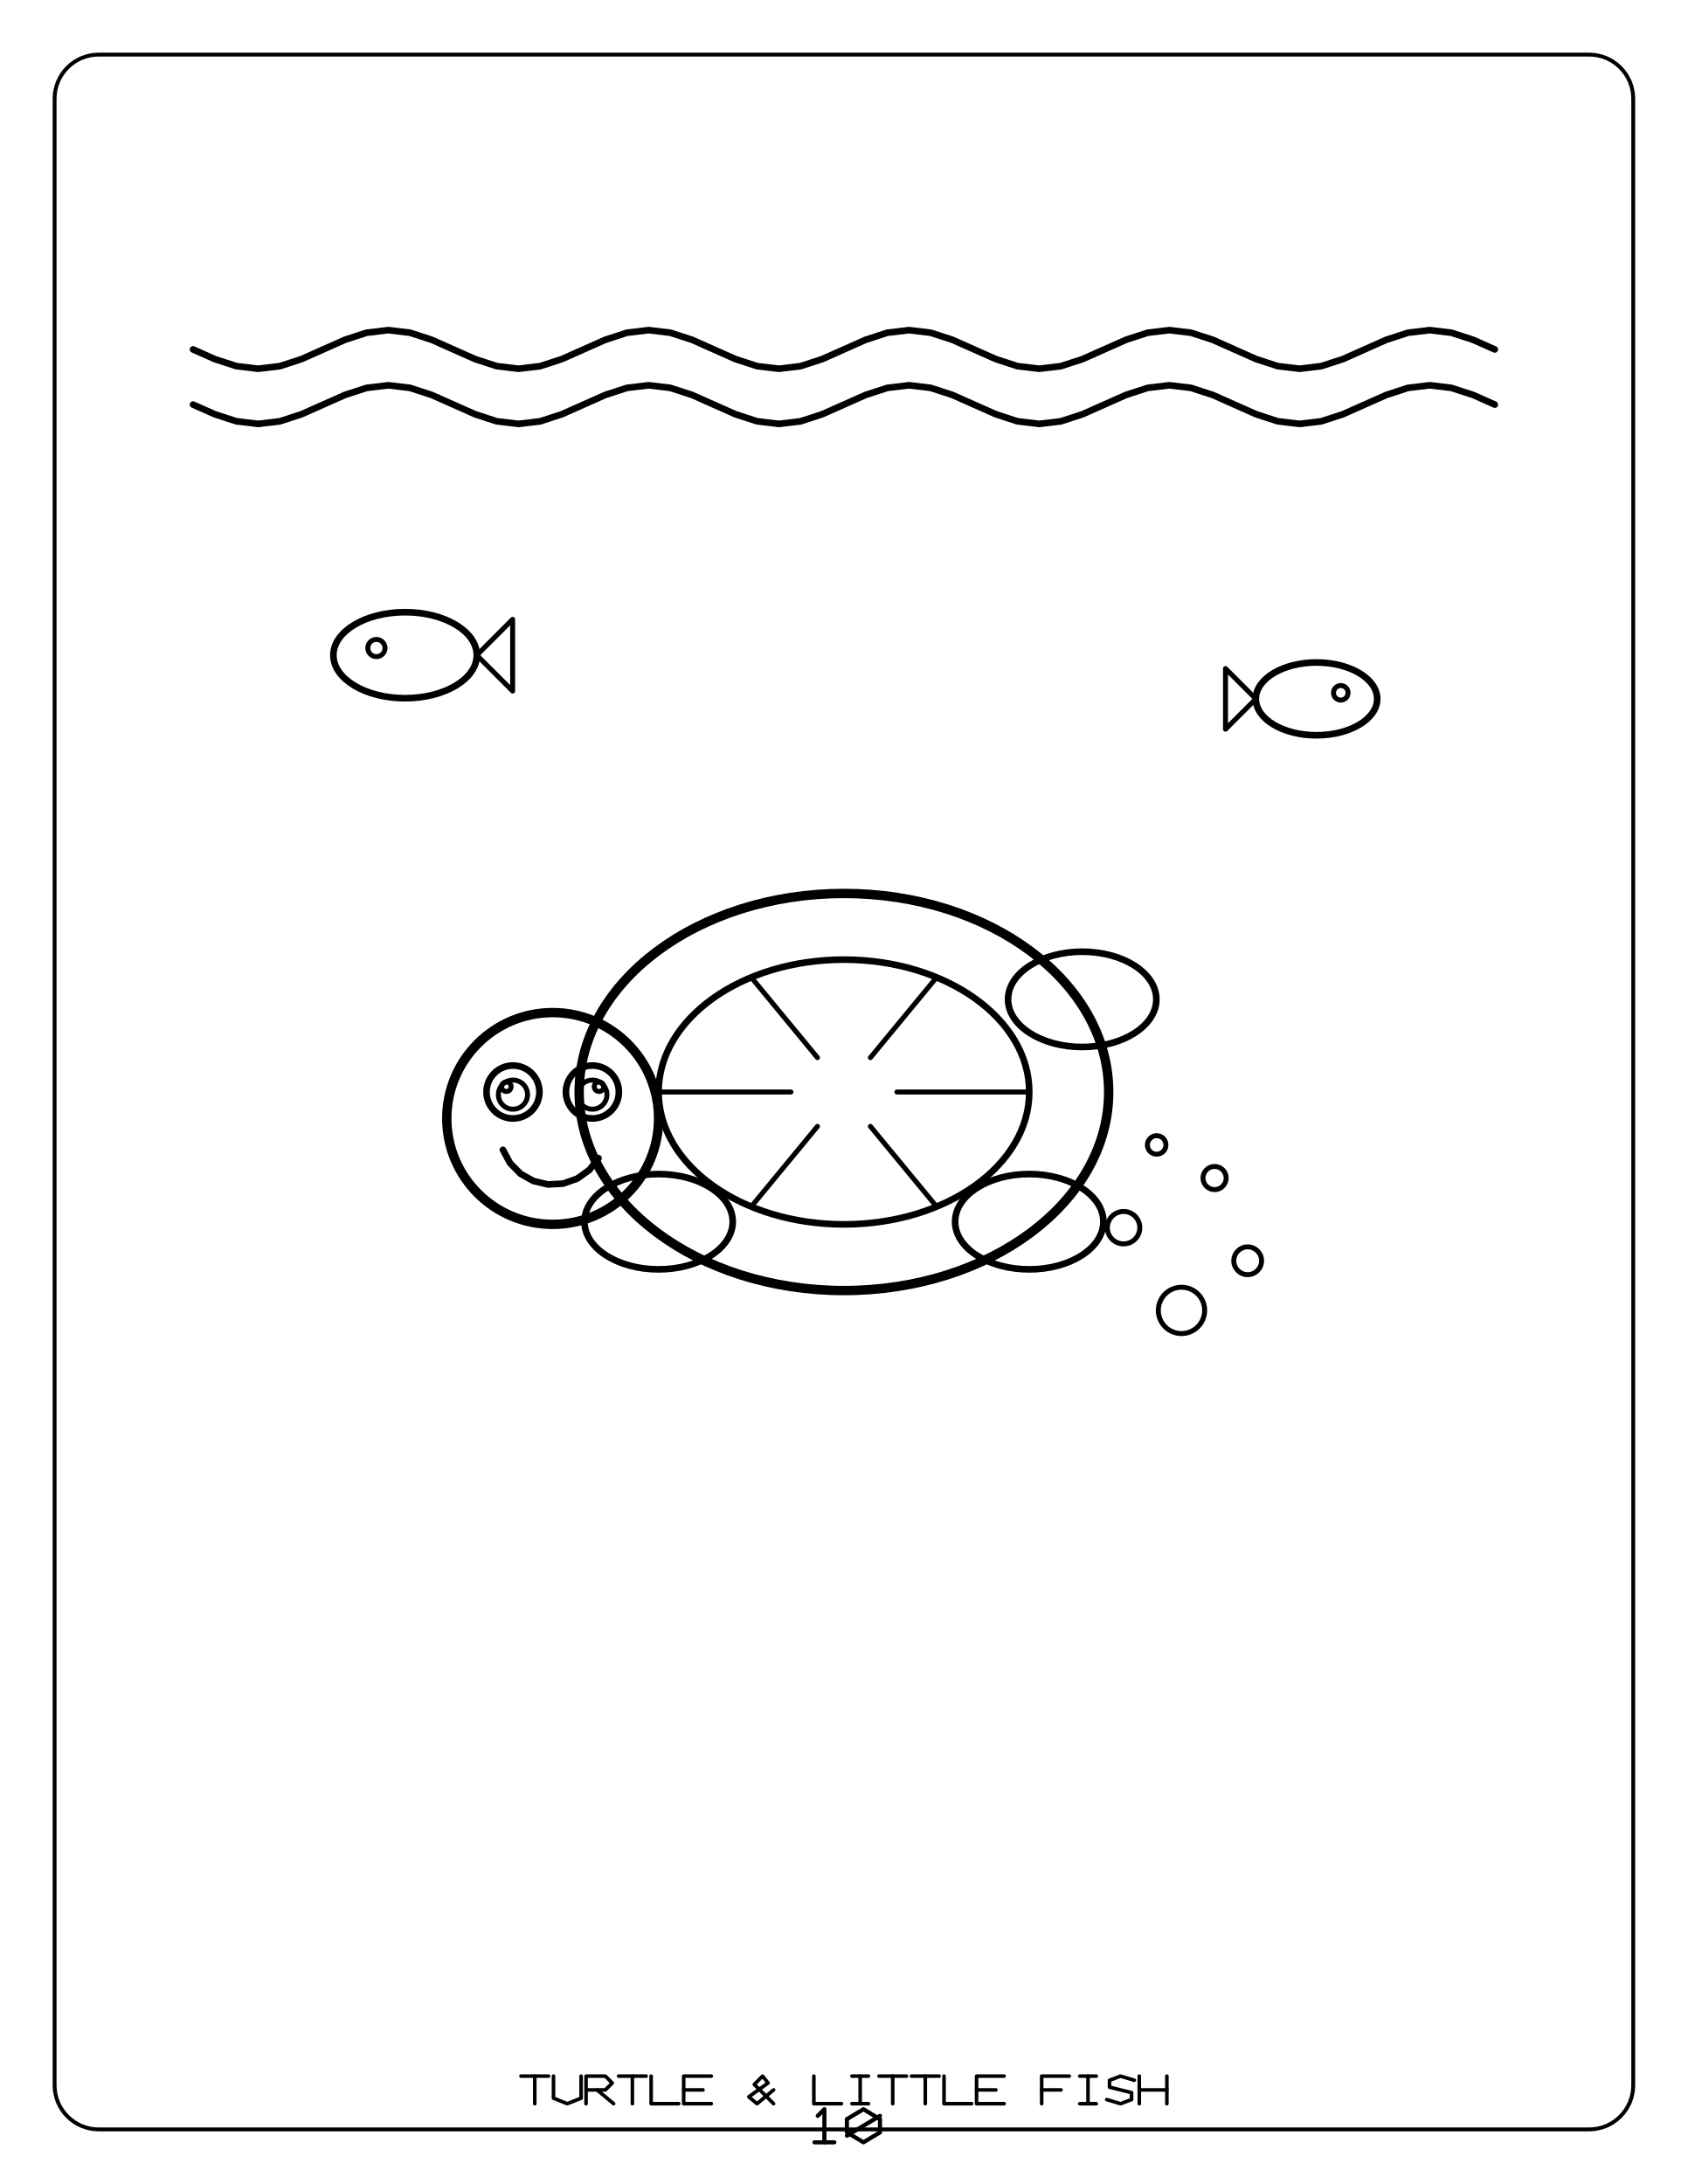
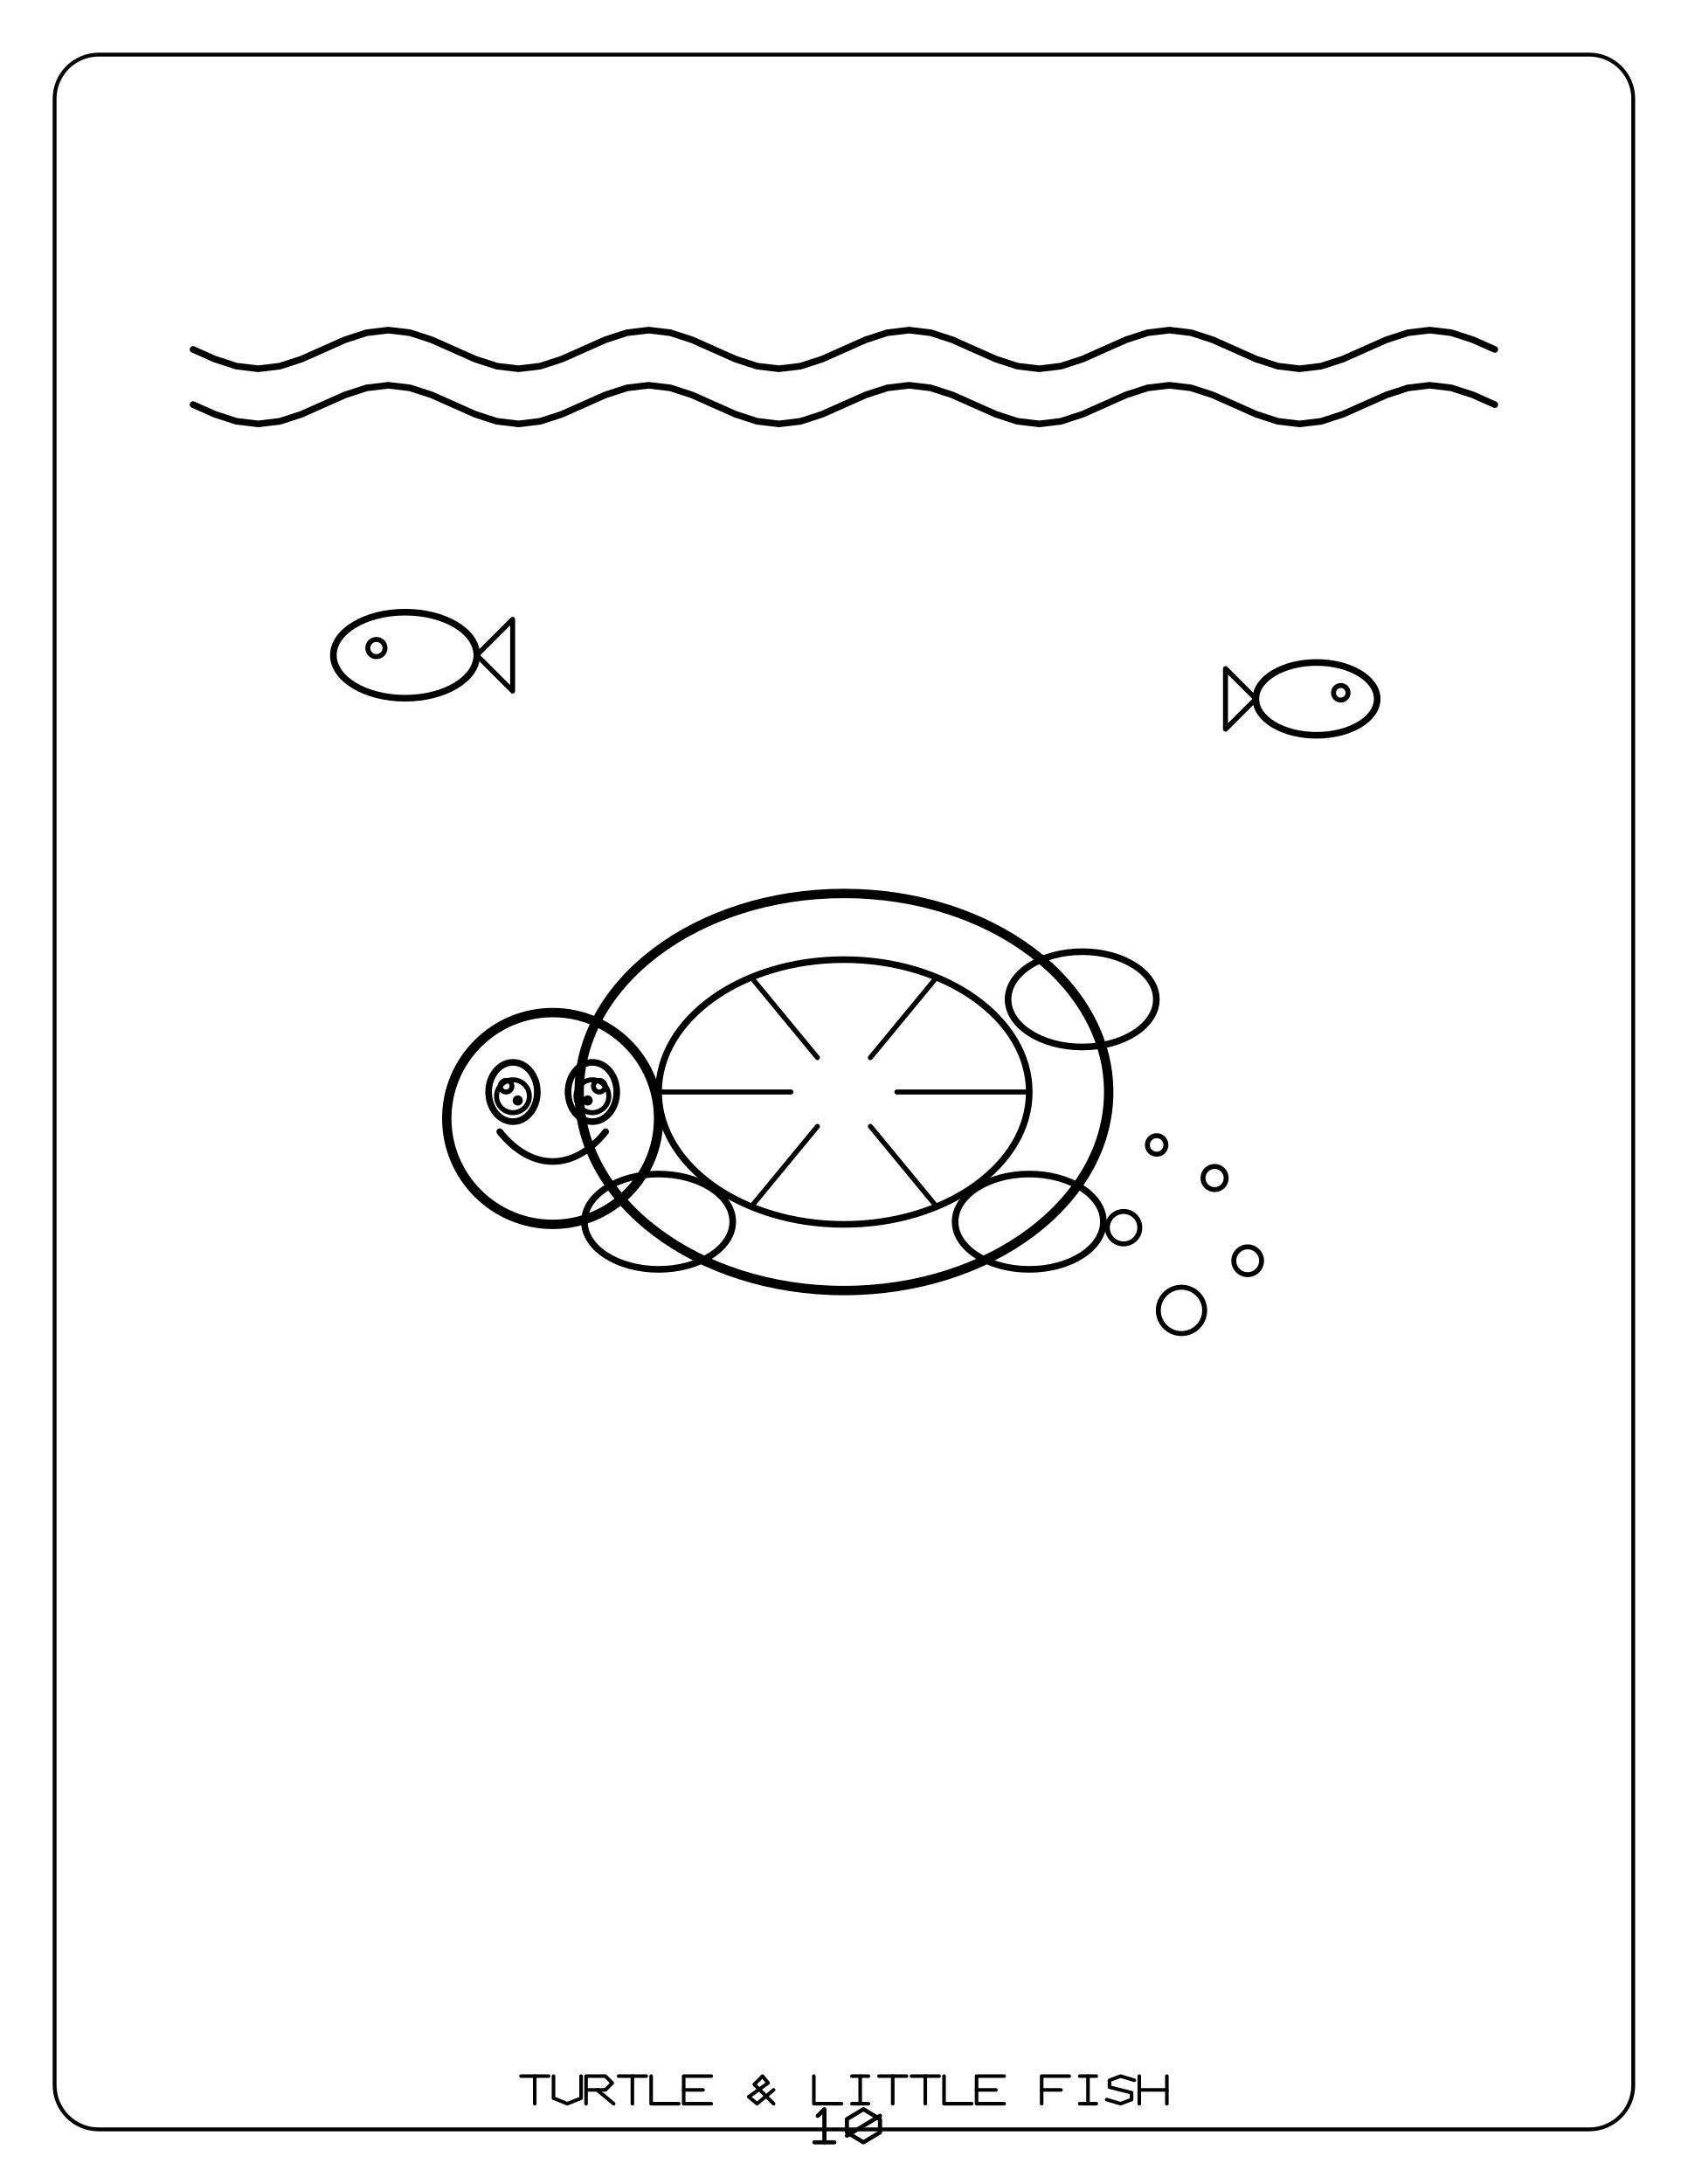
<svg xmlns="http://www.w3.org/2000/svg" width="612" height="792" viewBox="0 0 612 792">
  <rect x="0" y="0" width="612" height="792" fill="white" />
  <path d="M 35.8 19.8 L 576.2 19.8 C 585.04 19.8 592.2 26.96 592.2 35.8 L 592.2 756.2 C 592.2 765.04 585.04 772.2 576.2 772.2 L 35.8 772.2 C 26.96 772.2 19.8 765.04 19.8 756.2 L 19.8 35.8 C 19.8 26.96 26.96 19.8 35.8 19.8 Z" fill="none" stroke="black" stroke-width="1.4" stroke-linecap="round" stroke-linejoin="round" />
  <path d="M 402 396 C 402 435.76 359.02 468 306 468 C 252.98 468 210 435.76 210 396 C 210 356.24 252.98 324 306 324 C 359.02 324 402 356.24 402 396 Z" fill="none" stroke="black" stroke-width="3.4" stroke-linecap="round" stroke-linejoin="round" />
  <path d="M 373.2 396 C 373.2 422.51 343.11 444 306 444 C 268.89 444 238.8 422.51 238.8 396 C 238.8 369.49 268.89 348 306 348 C 343.11 348 373.2 369.49 373.2 396 Z" fill="none" stroke="black" stroke-width="2.4" stroke-linecap="round" stroke-linejoin="round" />
  <path d="M 325.2 396 L 373.2 396" fill="none" stroke="black" stroke-width="1.8" stroke-linecap="round" stroke-linejoin="round" />
  <path d="M 315.6 408.47 L 339.6 437.57" fill="none" stroke="black" stroke-width="1.8" stroke-linecap="round" stroke-linejoin="round" />
  <path d="M 296.4 408.47 L 272.4 437.57" fill="none" stroke="black" stroke-width="1.8" stroke-linecap="round" stroke-linejoin="round" />
  <path d="M 286.8 396 L 238.8 396" fill="none" stroke="black" stroke-width="1.8" stroke-linecap="round" stroke-linejoin="round" />
  <path d="M 296.4 383.53 L 272.4 354.43" fill="none" stroke="black" stroke-width="1.8" stroke-linecap="round" stroke-linejoin="round" />
  <path d="M 315.6 383.53 L 339.6 354.43" fill="none" stroke="black" stroke-width="1.8" stroke-linecap="round" stroke-linejoin="round" />
  <path d="M 238.8 405.6 C 238.8 426.81 221.61 444 200.4 444 C 179.19 444 162 426.81 162 405.6 C 162 384.39 179.19 367.2 200.4 367.2 C 221.61 367.2 238.8 384.39 238.8 405.6 Z" fill="none" stroke="black" stroke-width="3.4" stroke-linecap="round" stroke-linejoin="round" />
-   <path d="M 195.6 396 C 195.6 401.3 191.3 405.6 186 405.6 C 180.7 405.6 176.4 401.3 176.4 396 C 176.4 390.7 180.7 386.4 186 386.4 C 191.3 386.4 195.6 390.7 195.6 396 Z" fill="none" stroke="black" stroke-width="2.4" stroke-linecap="round" stroke-linejoin="round" />
-   <path d="M 191.28 396.96 C 191.28 399.88 188.92 402.24 186 402.24 C 183.08 402.24 180.72 399.88 180.72 396.96 C 180.72 394.04 183.08 391.68 186 391.68 C 188.92 391.68 191.28 394.04 191.28 396.96 Z" fill="none" stroke="black" stroke-width="1.8" stroke-linecap="round" stroke-linejoin="round" />
-   <path d="M 185.33 394.08 C 185.33 395.03 184.55 395.81 183.6 395.81 C 182.65 395.81 181.87 395.03 181.87 394.08 C 181.87 393.13 182.65 392.35 183.6 392.35 C 184.55 392.35 185.33 393.13 185.33 394.08 Z" fill="none" stroke="black" stroke-width="1.8" stroke-linecap="round" stroke-linejoin="round" />
-   <path d="M 224.4 396 C 224.4 401.3 220.1 405.6 214.8 405.6 C 209.5 405.6 205.2 401.3 205.2 396 C 205.2 390.7 209.5 386.4 214.8 386.4 C 220.1 386.4 224.4 390.7 224.4 396 Z" fill="none" stroke="black" stroke-width="2.4" stroke-linecap="round" stroke-linejoin="round" />
-   <path d="M 220.08 396.96 C 220.08 399.88 217.72 402.24 214.8 402.24 C 211.88 402.24 209.52 399.88 209.52 396.96 C 209.52 394.04 211.88 391.68 214.8 391.68 C 217.72 391.68 220.08 394.04 220.08 396.96 Z" fill="none" stroke="black" stroke-width="1.8" stroke-linecap="round" stroke-linejoin="round" />
-   <path d="M 218.93 394.08 C 218.93 395.03 218.15 395.81 217.2 395.81 C 216.25 395.81 215.47 395.03 215.47 394.08 C 215.47 393.13 216.25 392.35 217.2 392.35 C 218.15 392.35 218.93 393.13 218.93 394.08 Z" fill="none" stroke="black" stroke-width="1.8" stroke-linecap="round" stroke-linejoin="round" />
-   <path d="M 217.03 420 L 213.68 424.27 L 209.27 427.43 L 204.15 429.23 L 198.73 429.53 L 193.44 428.29 L 188.71 425.63 L 184.92 421.75 L 182.36 416.97" fill="none" stroke="black" stroke-width="2.4" stroke-linecap="round" stroke-linejoin="round" />
+   <path d="M 194.83 396 C 194.83 401.94 190.88 406.75 186 406.75 C 181.12 406.75 177.17 401.94 177.17 396 C 177.17 390.06 181.12 385.25 186 385.25 C 190.88 385.25 194.83 390.06 194.83 396 Z" fill="none" stroke="black" stroke-width="2.4" stroke-linecap="round" stroke-linejoin="round" />
+   <path d="M 191.95 397.54 C 191.95 400.82 189.29 403.49 186 403.49 C 182.71 403.49 180.05 400.82 180.05 397.54 C 180.05 394.25 182.71 391.58 186 391.58 C 189.29 391.58 191.95 394.25 191.95 397.54 Z" fill="none" stroke="black" stroke-width="1.8" stroke-linecap="round" stroke-linejoin="round" />
+   <path d="M 185.62 393.89 C 185.62 395.05 184.67 396 183.5 396 C 182.34 396 181.39 395.05 181.39 393.89 C 181.39 392.72 182.34 391.78 183.5 391.78 C 184.67 391.78 185.62 392.72 185.62 393.89 Z" fill="none" stroke="black" stroke-width="1.8" stroke-linecap="round" stroke-linejoin="round" />
+   <path d="M 188.69 399.07 C 188.69 399.6 188.26 400.03 187.73 400.03 C 187.2 400.03 186.77 399.6 186.77 399.07 C 186.77 398.54 187.2 398.11 187.73 398.11 C 188.26 398.11 188.69 398.54 188.69 399.07 Z" fill="none" stroke="black" stroke-width="1.8" stroke-linecap="round" stroke-linejoin="round" />
+   <path d="M 223.63 396 C 223.63 401.94 219.68 406.75 214.8 406.75 C 209.92 406.75 205.97 401.94 205.97 396 C 205.97 390.06 209.92 385.25 214.8 385.25 C 219.68 385.25 223.63 390.06 223.63 396 Z" fill="none" stroke="black" stroke-width="2.4" stroke-linecap="round" stroke-linejoin="round" />
+   <path d="M 220.75 397.54 C 220.75 400.82 218.09 403.49 214.8 403.49 C 211.51 403.49 208.85 400.82 208.85 397.54 C 208.85 394.25 211.51 391.58 214.8 391.58 C 218.09 391.58 220.75 394.25 220.75 397.54 Z" fill="none" stroke="black" stroke-width="1.8" stroke-linecap="round" stroke-linejoin="round" />
+   <path d="M 219.41 393.89 C 219.41 395.05 218.46 396 217.3 396 C 216.13 396 215.18 395.05 215.18 393.89 C 215.18 392.72 216.13 391.78 217.3 391.78 C 218.46 391.78 219.41 392.72 219.41 393.89 Z" fill="none" stroke="black" stroke-width="1.8" stroke-linecap="round" stroke-linejoin="round" />
+   <path d="M 214.03 399.07 C 214.03 399.6 213.6 400.03 213.07 400.03 C 212.54 400.03 212.11 399.6 212.11 399.07 C 212.11 398.54 212.54 398.11 213.07 398.11 C 213.6 398.11 214.03 398.54 214.03 399.07 Z" fill="none" stroke="black" stroke-width="1.8" stroke-linecap="round" stroke-linejoin="round" />
+   <path d="M 181.2 410.4 C 192.72 424.8 208.08 424.8 219.6 410.4" fill="none" stroke="black" stroke-width="2.4" stroke-linecap="round" stroke-linejoin="round" />
  <path d="M 265.68 443.04 C 265.68 452.58 253.65 460.32 238.8 460.32 C 223.95 460.32 211.92 452.58 211.92 443.04 C 211.92 433.5 223.95 425.76 238.8 425.76 C 253.65 425.76 265.68 433.5 265.68 443.04 Z" fill="none" stroke="black" stroke-width="2.4" stroke-linecap="round" stroke-linejoin="round" />
  <path d="M 400.08 443.04 C 400.08 452.58 388.05 460.32 373.2 460.32 C 358.35 460.32 346.32 452.58 346.32 443.04 C 346.32 433.5 358.35 425.76 373.2 425.76 C 388.05 425.76 400.08 433.5 400.08 443.04 Z" fill="none" stroke="black" stroke-width="2.4" stroke-linecap="round" stroke-linejoin="round" />
  <path d="M 419.28 362.4 C 419.28 371.94 407.25 379.68 392.4 379.68 C 377.55 379.68 365.52 371.94 365.52 362.4 C 365.52 352.86 377.55 345.12 392.4 345.12 C 407.25 345.12 419.28 352.86 419.28 362.4 Z" fill="none" stroke="black" stroke-width="2.4" stroke-linecap="round" stroke-linejoin="round" />
  <path d="M 172.88 237.6 C 172.88 246.22 161.24 253.2 146.88 253.2 C 132.52 253.2 120.88 246.22 120.88 237.6 C 120.88 228.98 132.52 222 146.88 222 C 161.24 222 172.88 228.98 172.88 237.6 Z" fill="none" stroke="black" stroke-width="2.4" stroke-linecap="round" stroke-linejoin="round" />
  <path d="M 172.88 237.6 L 185.88 224.6 L 185.88 250.6 L 172.88 237.6" fill="none" stroke="black" stroke-width="1.8" stroke-linecap="round" stroke-linejoin="round" />
  <path d="M 139.6 235 C 139.6 236.72 138.2 238.12 136.48 238.12 C 134.76 238.12 133.36 236.72 133.36 235 C 133.36 233.28 134.76 231.88 136.48 231.88 C 138.2 231.88 139.6 233.28 139.6 235 Z" fill="none" stroke="black" stroke-width="1.8" stroke-linecap="round" stroke-linejoin="round" />
  <path d="M 499.36 253.44 C 499.36 260.73 489.51 266.64 477.36 266.64 C 465.21 266.64 455.36 260.73 455.36 253.44 C 455.36 246.15 465.21 240.24 477.36 240.24 C 489.51 240.24 499.36 246.15 499.36 253.44 Z" fill="none" stroke="black" stroke-width="2.4" stroke-linecap="round" stroke-linejoin="round" />
  <path d="M 455.36 253.44 L 444.36 242.44 L 444.36 264.44 L 455.36 253.44" fill="none" stroke="black" stroke-width="1.8" stroke-linecap="round" stroke-linejoin="round" />
  <path d="M 488.8 251.24 C 488.8 252.7 487.62 253.88 486.16 253.88 C 484.7 253.88 483.52 252.7 483.52 251.24 C 483.52 249.78 484.7 248.6 486.16 248.6 C 487.62 248.6 488.8 249.78 488.8 251.24 Z" fill="none" stroke="black" stroke-width="1.8" stroke-linecap="round" stroke-linejoin="round" />
  <path d="M 70 126.72 L 77.87 130.22 L 85.73 132.78 L 93.6 133.72 L 101.47 132.78 L 109.33 130.22 L 117.2 126.72 L 125.07 123.22 L 132.93 120.66 L 140.8 119.72 L 148.67 120.66 L 156.53 123.22 L 164.4 126.72 L 172.27 130.22 L 180.13 132.78 L 188 133.72 L 195.87 132.78 L 203.73 130.22 L 211.6 126.72 L 219.47 123.22 L 227.33 120.66 L 235.2 119.72 L 243.07 120.66 L 250.93 123.22 L 258.8 126.72 L 266.67 130.22 L 274.53 132.78 L 282.4 133.72 L 290.27 132.78 L 298.13 130.22 L 306 126.72 L 313.87 123.22 L 321.73 120.66 L 329.6 119.72 L 337.47 120.66 L 345.33 123.22 L 353.2 126.72 L 361.07 130.22 L 368.93 132.78 L 376.8 133.72 L 384.67 132.78 L 392.53 130.22 L 400.4 126.72 L 408.27 123.22 L 416.13 120.66 L 424 119.72 L 431.87 120.66 L 439.73 123.22 L 447.6 126.72 L 455.47 130.22 L 463.33 132.78 L 471.2 133.72 L 479.07 132.78 L 486.93 130.22 L 494.8 126.72 L 502.67 123.22 L 510.53 120.66 L 518.4 119.72 L 526.27 120.66 L 534.13 123.22 L 542 126.72" fill="none" stroke="black" stroke-width="2.4" stroke-linecap="round" stroke-linejoin="round" />
  <path d="M 70 146.72 L 77.87 150.22 L 85.73 152.78 L 93.6 153.72 L 101.47 152.78 L 109.33 150.22 L 117.2 146.72 L 125.07 143.22 L 132.93 140.66 L 140.8 139.72 L 148.67 140.66 L 156.53 143.22 L 164.4 146.72 L 172.27 150.22 L 180.13 152.78 L 188 153.72 L 195.87 152.78 L 203.73 150.22 L 211.6 146.72 L 219.47 143.22 L 227.33 140.66 L 235.2 139.72 L 243.07 140.66 L 250.93 143.22 L 258.8 146.72 L 266.67 150.22 L 274.53 152.78 L 282.4 153.72 L 290.27 152.78 L 298.13 150.22 L 306 146.72 L 313.87 143.22 L 321.73 140.66 L 329.6 139.72 L 337.47 140.66 L 345.33 143.22 L 353.2 146.72 L 361.07 150.22 L 368.93 152.78 L 376.8 153.72 L 384.67 152.78 L 392.53 150.22 L 400.4 146.72 L 408.27 143.22 L 416.13 140.66 L 424 139.72 L 431.87 140.66 L 439.73 143.22 L 447.6 146.72 L 455.47 150.22 L 463.33 152.78 L 471.2 153.72 L 479.07 152.78 L 486.93 150.22 L 494.8 146.72 L 502.67 143.22 L 510.53 140.66 L 518.4 139.72 L 526.27 140.66 L 534.13 143.22 L 542 146.72" fill="none" stroke="black" stroke-width="2.4" stroke-linecap="round" stroke-linejoin="round" />
  <path d="M 436.8 475.2 C 436.8 479.84 433.04 483.6 428.4 483.6 C 423.76 483.6 420 479.84 420 475.2 C 420 470.56 423.76 466.8 428.4 466.8 C 433.04 466.8 436.8 470.56 436.8 475.2 Z" fill="none" stroke="black" stroke-width="1.8" stroke-linecap="round" stroke-linejoin="round" />
  <path d="M 457.44 457.2 C 457.44 459.98 455.18 462.24 452.4 462.24 C 449.62 462.24 447.36 459.98 447.36 457.2 C 447.36 454.42 449.62 452.16 452.4 452.16 C 455.18 452.16 457.44 454.42 457.44 457.2 Z" fill="none" stroke="black" stroke-width="1.8" stroke-linecap="round" stroke-linejoin="round" />
  <path d="M 413.28 445.2 C 413.28 448.45 410.65 451.08 407.4 451.08 C 404.15 451.08 401.52 448.45 401.52 445.2 C 401.52 441.95 404.15 439.32 407.4 439.32 C 410.65 439.32 413.28 441.95 413.28 445.2 Z" fill="none" stroke="black" stroke-width="1.8" stroke-linecap="round" stroke-linejoin="round" />
  <path d="M 444.6 427.2 C 444.6 429.52 442.72 431.4 440.4 431.4 C 438.08 431.4 436.2 429.52 436.2 427.2 C 436.2 424.88 438.08 423 440.4 423 C 442.72 423 444.6 424.88 444.6 427.2 Z" fill="none" stroke="black" stroke-width="1.8" stroke-linecap="round" stroke-linejoin="round" />
  <path d="M 422.76 415.2 C 422.76 417.06 421.26 418.56 419.4 418.56 C 417.54 418.56 416.04 417.06 416.04 415.2 C 416.04 413.34 417.54 411.84 419.4 411.84 C 421.26 411.84 422.76 413.34 422.76 415.2 Z" fill="none" stroke="black" stroke-width="1.8" stroke-linecap="round" stroke-linejoin="round" />
  <path d="M 188.9 752.88 L 198.9 752.88" fill="none" stroke="black" stroke-width="1.3" stroke-linecap="round" stroke-linejoin="round" />
  <path d="M 193.9 752.88 L 193.9 762.88" fill="none" stroke="black" stroke-width="1.3" stroke-linecap="round" stroke-linejoin="round" />
  <path d="M 200.7 752.88 L 200.7 760.88 L 205.7 762.88 L 210.7 760.88 L 210.7 752.88" fill="none" stroke="black" stroke-width="1.3" stroke-linecap="round" stroke-linejoin="round" />
  <path d="M 212.5 762.88 L 212.5 752.88 L 219.5 752.88 L 222 755.38 L 219.5 757.88 L 212.5 757.88" fill="none" stroke="black" stroke-width="1.3" stroke-linecap="round" stroke-linejoin="round" />
  <path d="M 216.5 757.88 L 222.5 762.88" fill="none" stroke="black" stroke-width="1.3" stroke-linecap="round" stroke-linejoin="round" />
  <path d="M 224.3 752.88 L 234.3 752.88" fill="none" stroke="black" stroke-width="1.3" stroke-linecap="round" stroke-linejoin="round" />
  <path d="M 229.3 752.88 L 229.3 762.88" fill="none" stroke="black" stroke-width="1.3" stroke-linecap="round" stroke-linejoin="round" />
  <path d="M 236.1 752.88 L 236.1 762.88 L 246.1 762.88" fill="none" stroke="black" stroke-width="1.3" stroke-linecap="round" stroke-linejoin="round" />
  <path d="M 257.9 752.88 L 247.9 752.88 L 247.9 762.88 L 257.9 762.88" fill="none" stroke="black" stroke-width="1.3" stroke-linecap="round" stroke-linejoin="round" />
  <path d="M 247.9 757.88 L 254.9 757.88" fill="none" stroke="black" stroke-width="1.3" stroke-linecap="round" stroke-linejoin="round" />
  <path d="M 280.5 762.88 L 273.5 755.88 L 276.5 752.88 L 278.5 755.38 L 271.5 760.38 L 274.5 762.88 L 280.5 757.88" fill="none" stroke="black" stroke-width="1.3" stroke-linecap="round" stroke-linejoin="round" />
  <path d="M 295.1 752.88 L 295.1 762.88 L 305.1 762.88" fill="none" stroke="black" stroke-width="1.3" stroke-linecap="round" stroke-linejoin="round" />
  <path d="M 311.9 762.88 L 311.9 752.88" fill="none" stroke="black" stroke-width="1.3" stroke-linecap="round" stroke-linejoin="round" />
  <path d="M 308.9 752.88 L 314.9 752.88" fill="none" stroke="black" stroke-width="1.3" stroke-linecap="round" stroke-linejoin="round" />
  <path d="M 308.9 762.88 L 314.9 762.88" fill="none" stroke="black" stroke-width="1.3" stroke-linecap="round" stroke-linejoin="round" />
  <path d="M 318.7 752.88 L 328.7 752.88" fill="none" stroke="black" stroke-width="1.3" stroke-linecap="round" stroke-linejoin="round" />
  <path d="M 323.7 752.88 L 323.7 762.88" fill="none" stroke="black" stroke-width="1.3" stroke-linecap="round" stroke-linejoin="round" />
  <path d="M 330.5 752.88 L 340.5 752.88" fill="none" stroke="black" stroke-width="1.3" stroke-linecap="round" stroke-linejoin="round" />
  <path d="M 335.5 752.88 L 335.5 762.88" fill="none" stroke="black" stroke-width="1.3" stroke-linecap="round" stroke-linejoin="round" />
  <path d="M 342.3 752.88 L 342.3 762.88 L 352.3 762.88" fill="none" stroke="black" stroke-width="1.3" stroke-linecap="round" stroke-linejoin="round" />
  <path d="M 364.1 752.88 L 354.1 752.88 L 354.1 762.88 L 364.1 762.88" fill="none" stroke="black" stroke-width="1.3" stroke-linecap="round" stroke-linejoin="round" />
  <path d="M 354.1 757.88 L 361.1 757.88" fill="none" stroke="black" stroke-width="1.3" stroke-linecap="round" stroke-linejoin="round" />
  <path d="M 387.7 752.88 L 377.7 752.88 L 377.7 762.88" fill="none" stroke="black" stroke-width="1.3" stroke-linecap="round" stroke-linejoin="round" />
  <path d="M 377.7 757.88 L 384.7 757.88" fill="none" stroke="black" stroke-width="1.3" stroke-linecap="round" stroke-linejoin="round" />
  <path d="M 394.5 762.88 L 394.5 752.88" fill="none" stroke="black" stroke-width="1.3" stroke-linecap="round" stroke-linejoin="round" />
  <path d="M 391.5 752.88 L 397.5 752.88" fill="none" stroke="black" stroke-width="1.3" stroke-linecap="round" stroke-linejoin="round" />
  <path d="M 391.5 762.88 L 397.5 762.88" fill="none" stroke="black" stroke-width="1.3" stroke-linecap="round" stroke-linejoin="round" />
  <path d="M 411.3 754.38 L 406.3 752.88 L 402.3 754.38 L 402.3 756.88 L 410.3 758.88 L 410.3 761.38 L 406.3 762.88 L 401.3 761.38" fill="none" stroke="black" stroke-width="1.3" stroke-linecap="round" stroke-linejoin="round" />
  <path d="M 413.1 762.88 L 413.1 752.88" fill="none" stroke="black" stroke-width="1.3" stroke-linecap="round" stroke-linejoin="round" />
  <path d="M 423.1 762.88 L 423.1 752.88" fill="none" stroke="black" stroke-width="1.3" stroke-linecap="round" stroke-linejoin="round" />
  <path d="M 413.1 757.88 L 423.1 757.88" fill="none" stroke="black" stroke-width="1.3" stroke-linecap="round" stroke-linejoin="round" />
  <path d="M 296.52 767.28 L 298.92 764.88 L 298.92 776.88" fill="none" stroke="black" stroke-width="1.5" stroke-linecap="round" stroke-linejoin="round" />
  <path d="M 295.32 776.88 L 302.52 776.88" fill="none" stroke="black" stroke-width="1.5" stroke-linecap="round" stroke-linejoin="round" />
  <path d="M 313.08 764.88 L 307.08 768.48 L 307.08 773.28 L 313.08 776.88 L 319.08 773.28 L 319.08 768.48 L 313.08 764.88" fill="none" stroke="black" stroke-width="1.5" stroke-linecap="round" stroke-linejoin="round" />
  <path d="M 307.08 774.48 L 319.08 767.28" fill="none" stroke="black" stroke-width="1.5" stroke-linecap="round" stroke-linejoin="round" />
</svg>
